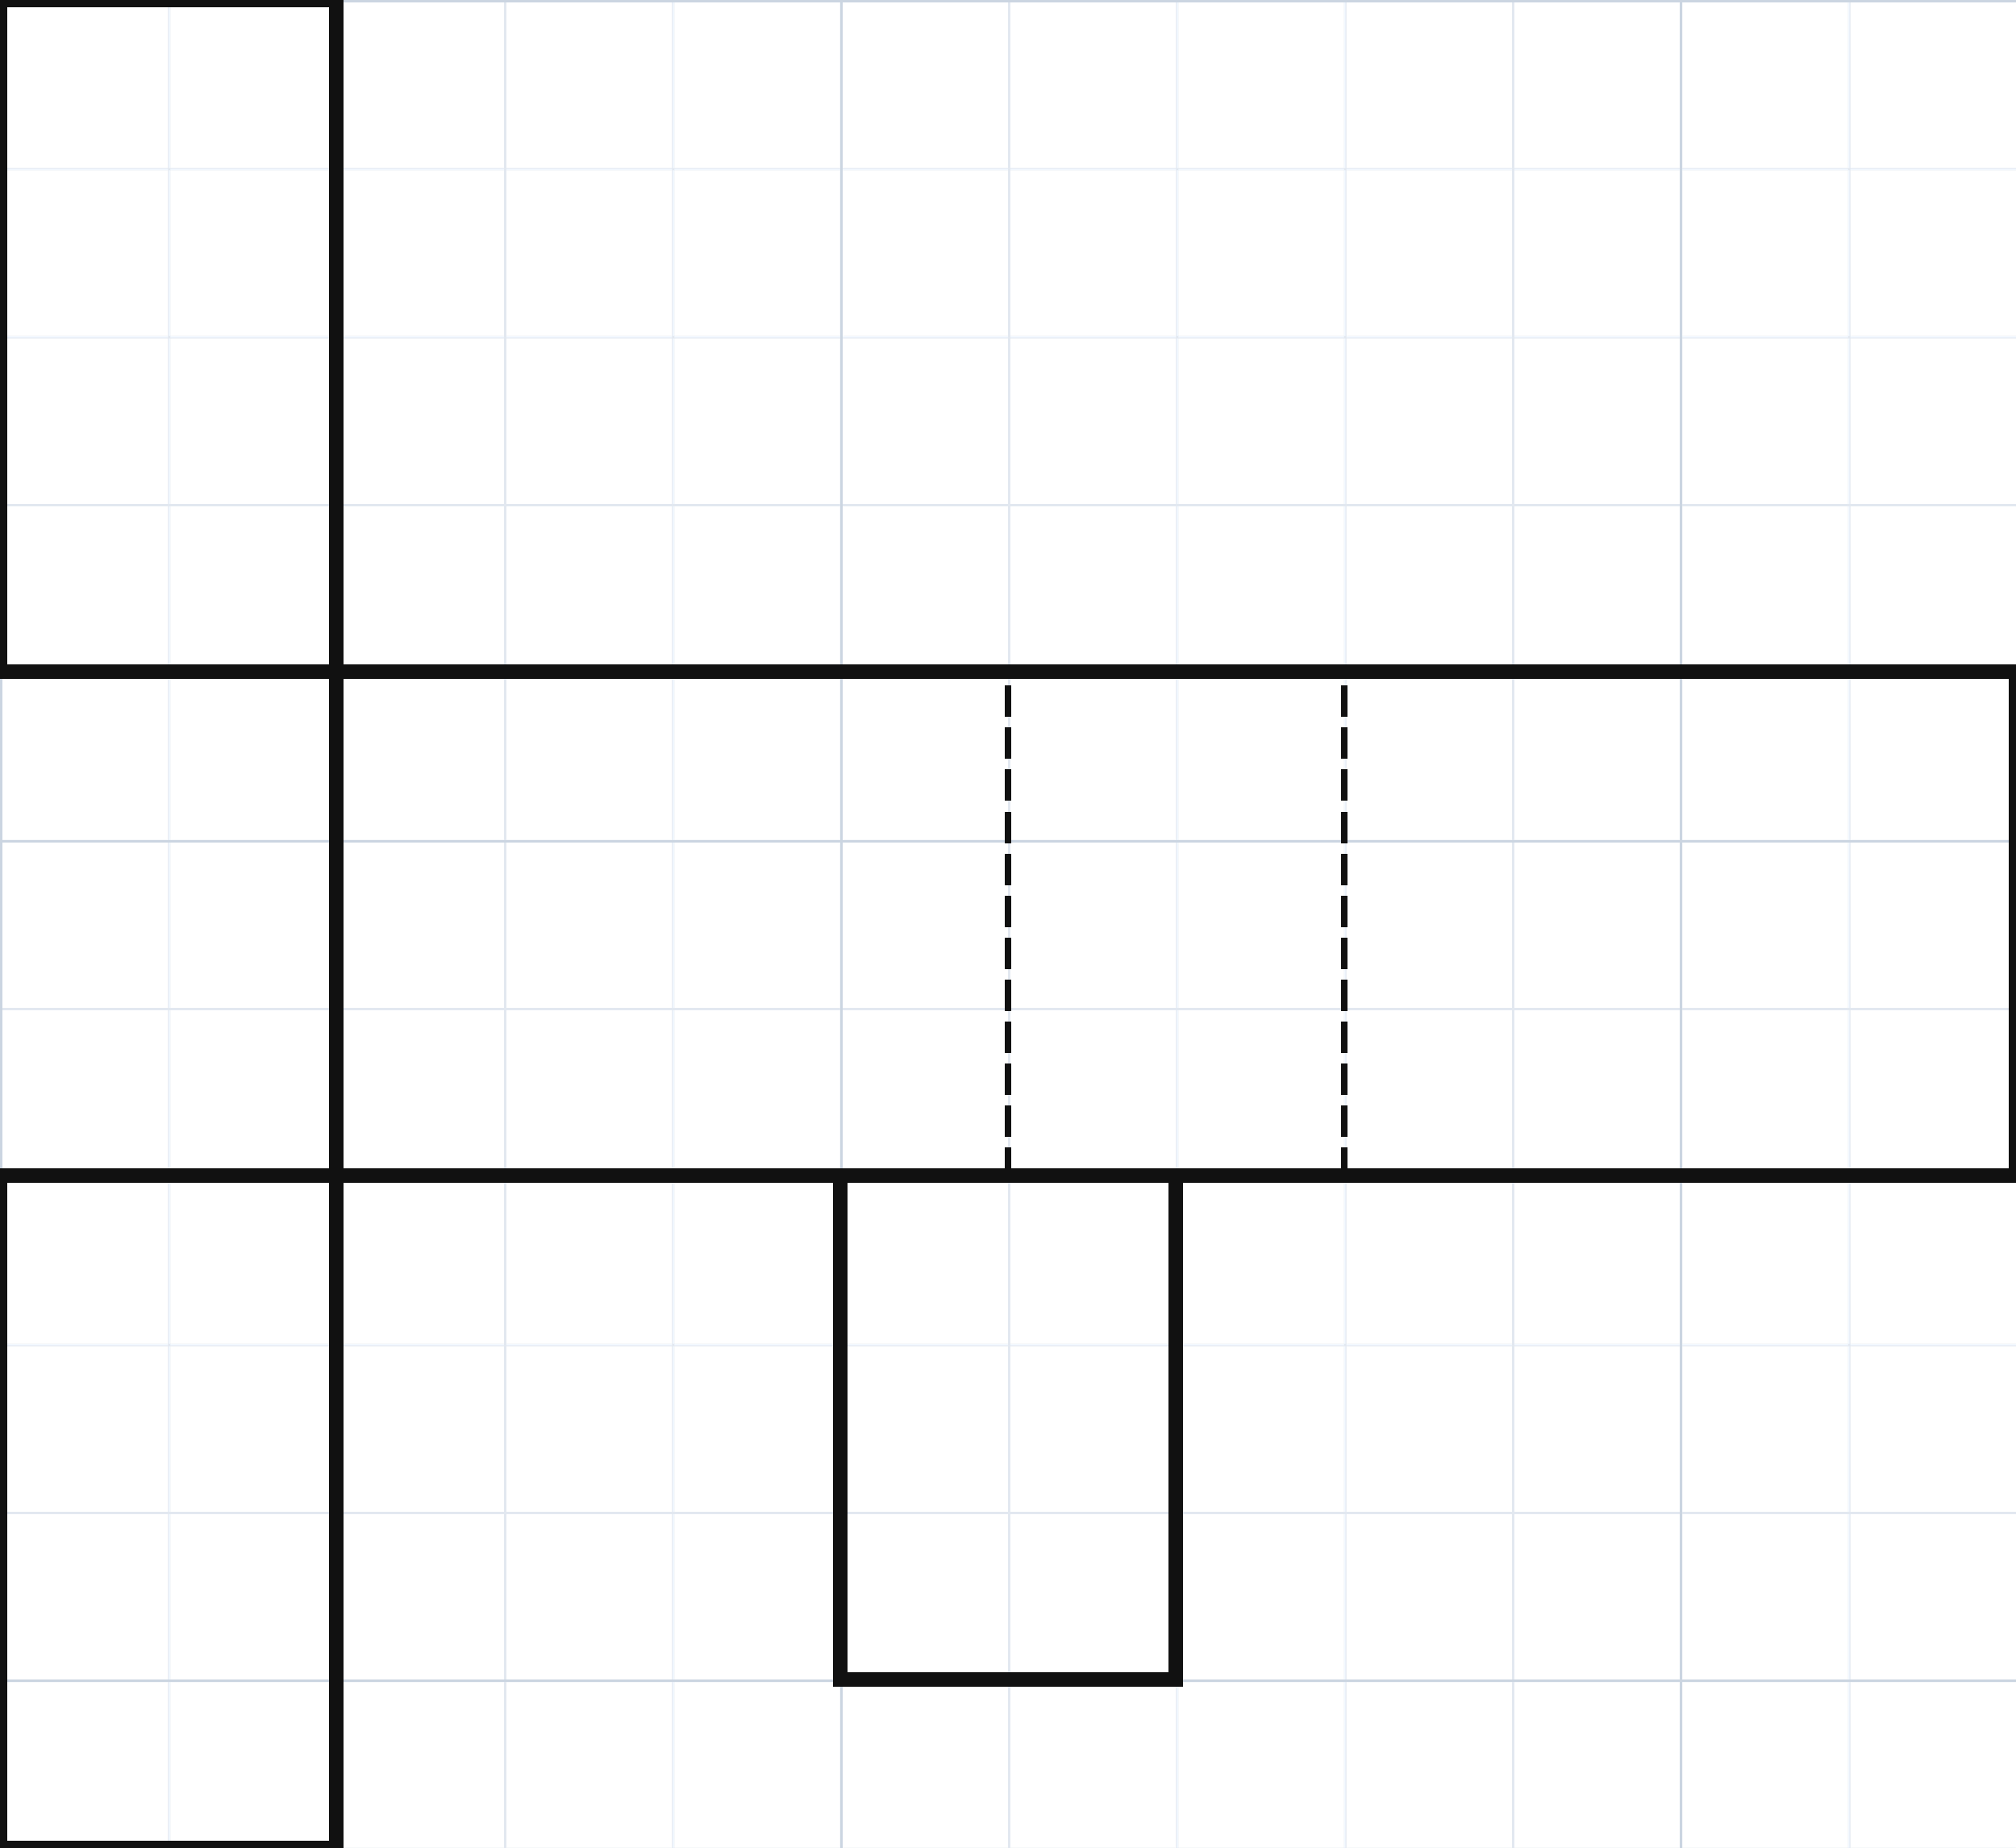
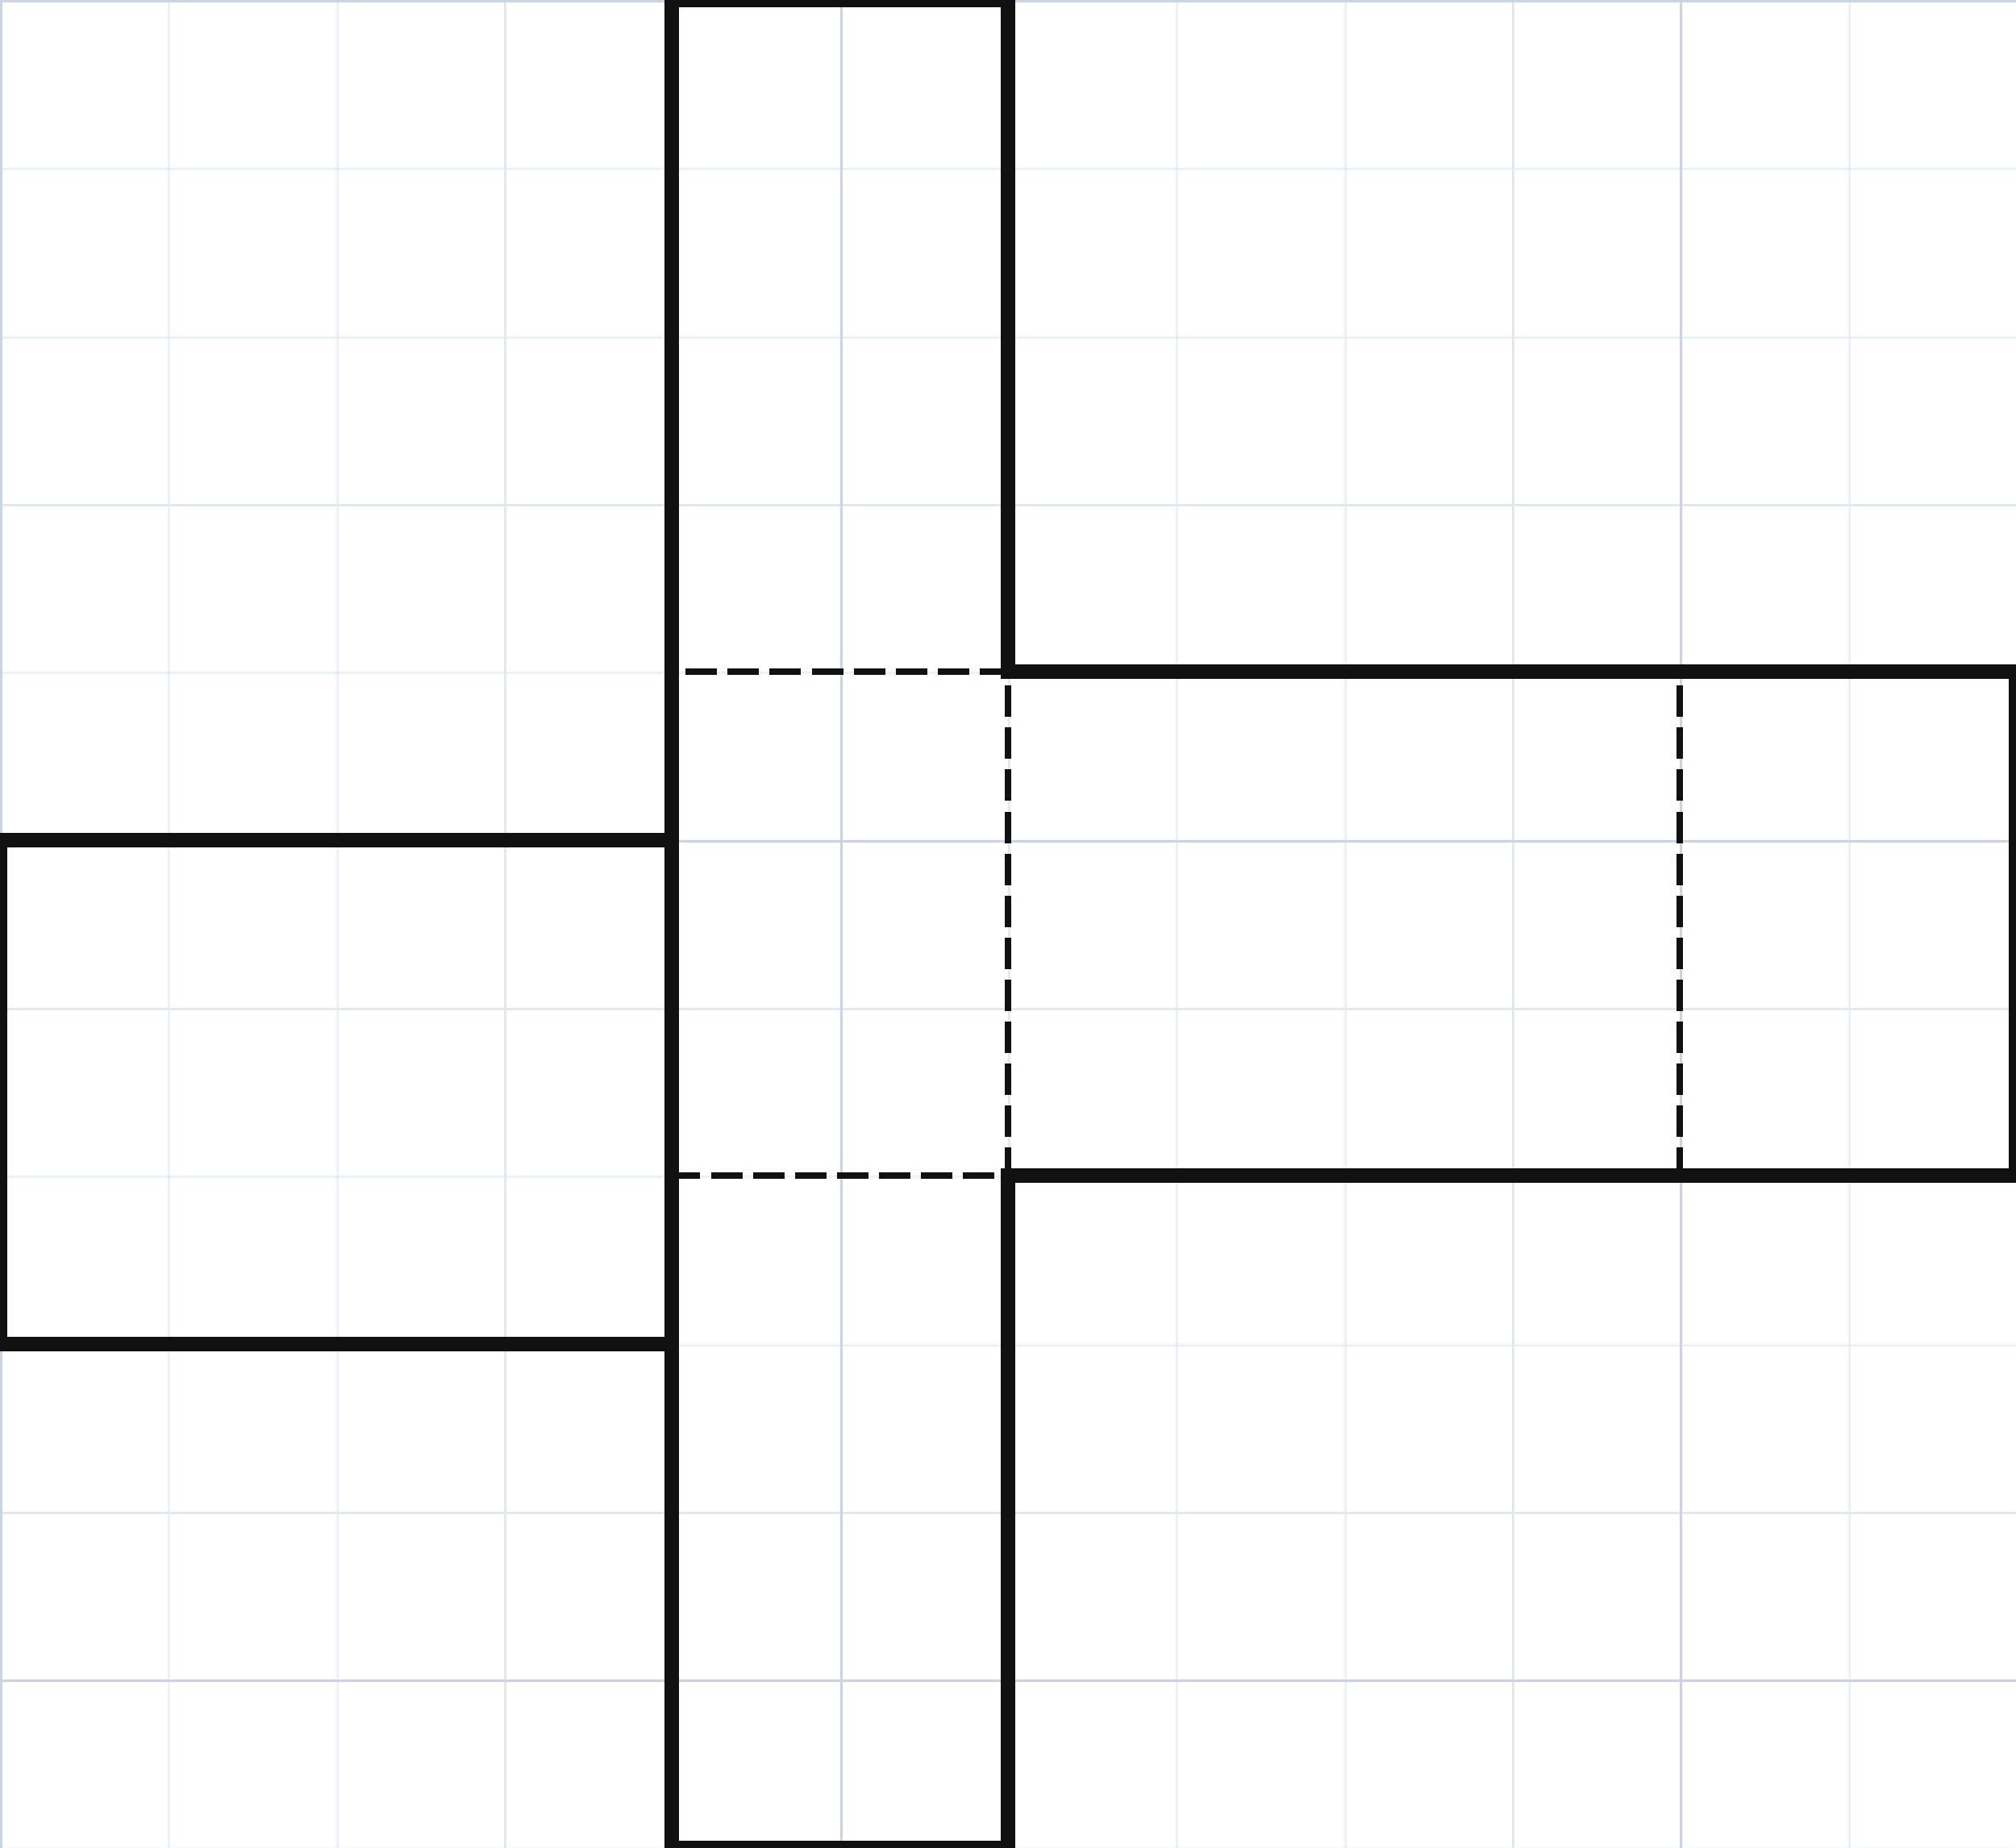
<svg xmlns="http://www.w3.org/2000/svg" width="480" height="440" viewBox="0 0 480 440" shape-rendering="crispEdges">
  <defs>
    <pattern id="gridMinor" width="40" height="40" patternUnits="userSpaceOnUse">
      <path d="M 40 0 L 0 0 0 40" fill="none" stroke="#e2e8f0" stroke-width="1" />
    </pattern>
    <pattern id="gridMajor" width="200" height="200" patternUnits="userSpaceOnUse">
      <path d="M 200 0 L 0 0 0 200" fill="none" stroke="#cbd5e1" stroke-width="1" />
    </pattern>
  </defs>
  <rect width="100%" height="100%" fill="white" />
  <rect width="100%" height="100%" fill="url(#gridMinor)" />
  <rect width="100%" height="100%" fill="url(#gridMajor)" />
-   <line x1="80" y1="160" x2="240" y2="160" stroke="#111111" stroke-width="3.5" stroke-linecap="square" />
+   <line x1="240" y1="160" x2="160" y2="160" stroke="#111111" stroke-width="1.5" stroke-linecap="square" stroke-dasharray="6 4" />
  <line x1="240" y1="280" x2="240" y2="160" stroke="#111111" stroke-width="1.5" stroke-linecap="square" stroke-dasharray="6 4" />
-   <line x1="240" y1="280" x2="80" y2="280" stroke="#111111" stroke-width="3.5" stroke-linecap="square" />
-   <line x1="80" y1="280" x2="80" y2="160" stroke="#111111" stroke-width="3.5" stroke-linecap="square" />
-   <line x1="240" y1="160" x2="320" y2="160" stroke="#111111" stroke-width="3.5" stroke-linecap="square" />
-   <line x1="320" y1="280" x2="320" y2="160" stroke="#111111" stroke-width="1.5" stroke-linecap="square" stroke-dasharray="6 4" />
-   <line x1="320" y1="280" x2="240" y2="280" stroke="#111111" stroke-width="3.5" stroke-linecap="square" />
-   <line x1="320" y1="160" x2="480" y2="160" stroke="#111111" stroke-width="3.5" stroke-linecap="square" />
+   <line x1="160" y1="280" x2="240" y2="280" stroke="#111111" stroke-width="1.5" stroke-linecap="square" stroke-dasharray="6 4" />
+   <line x1="160" y1="280" x2="160" y2="160" stroke="#111111" stroke-width="3.5" stroke-linecap="square" />
+   <line x1="240" y1="160" x2="400" y2="160" stroke="#111111" stroke-width="3.5" stroke-linecap="square" />
+   <line x1="400" y1="280" x2="400" y2="160" stroke="#111111" stroke-width="1.5" stroke-linecap="square" stroke-dasharray="6 4" />
+   <line x1="400" y1="280" x2="240" y2="280" stroke="#111111" stroke-width="3.5" stroke-linecap="square" />
+   <line x1="400" y1="160" x2="480" y2="160" stroke="#111111" stroke-width="3.5" stroke-linecap="square" />
  <line x1="480" y1="160" x2="480" y2="280" stroke="#111111" stroke-width="3.5" stroke-linecap="square" />
-   <line x1="480" y1="280" x2="320" y2="280" stroke="#111111" stroke-width="3.5" stroke-linecap="square" />
-   <line x1="0" y1="0" x2="80" y2="0" stroke="#111111" stroke-width="3.5" stroke-linecap="square" />
-   <line x1="80" y1="0" x2="80" y2="160" stroke="#111111" stroke-width="3.5" stroke-linecap="square" />
-   <line x1="80" y1="160" x2="0" y2="160" stroke="#111111" stroke-width="3.5" stroke-linecap="square" />
-   <line x1="0" y1="160" x2="0" y2="0" stroke="#111111" stroke-width="3.5" stroke-linecap="square" />
-   <line x1="0" y1="280" x2="80" y2="280" stroke="#111111" stroke-width="3.5" stroke-linecap="square" />
-   <line x1="80" y1="280" x2="80" y2="440" stroke="#111111" stroke-width="3.5" stroke-linecap="square" />
-   <line x1="80" y1="440" x2="0" y2="440" stroke="#111111" stroke-width="3.5" stroke-linecap="square" />
-   <line x1="0" y1="440" x2="0" y2="280" stroke="#111111" stroke-width="3.5" stroke-linecap="square" />
-   <line x1="200" y1="280" x2="280" y2="280" stroke="#111111" stroke-width="3.5" stroke-linecap="square" />
-   <line x1="280" y1="280" x2="280" y2="400" stroke="#111111" stroke-width="3.5" stroke-linecap="square" />
-   <line x1="280" y1="400" x2="200" y2="400" stroke="#111111" stroke-width="3.5" stroke-linecap="square" />
-   <line x1="200" y1="400" x2="200" y2="280" stroke="#111111" stroke-width="3.5" stroke-linecap="square" />
+   <line x1="480" y1="280" x2="400" y2="280" stroke="#111111" stroke-width="3.5" stroke-linecap="square" />
+   <line x1="160" y1="0" x2="240" y2="0" stroke="#111111" stroke-width="3.5" stroke-linecap="square" />
+   <line x1="240" y1="0" x2="240" y2="160" stroke="#111111" stroke-width="3.5" stroke-linecap="square" />
+   <line x1="160" y1="160" x2="160" y2="0" stroke="#111111" stroke-width="3.5" stroke-linecap="square" />
+   <line x1="240" y1="280" x2="240" y2="440" stroke="#111111" stroke-width="3.5" stroke-linecap="square" />
+   <line x1="240" y1="440" x2="160" y2="440" stroke="#111111" stroke-width="3.5" stroke-linecap="square" />
+   <line x1="160" y1="440" x2="160" y2="280" stroke="#111111" stroke-width="3.5" stroke-linecap="square" />
+   <line x1="0" y1="200" x2="160" y2="200" stroke="#111111" stroke-width="3.5" stroke-linecap="square" />
+   <line x1="160" y1="200" x2="160" y2="320" stroke="#111111" stroke-width="3.5" stroke-linecap="square" />
+   <line x1="160" y1="320" x2="0" y2="320" stroke="#111111" stroke-width="3.5" stroke-linecap="square" />
+   <line x1="0" y1="320" x2="0" y2="200" stroke="#111111" stroke-width="3.5" stroke-linecap="square" />
</svg>
